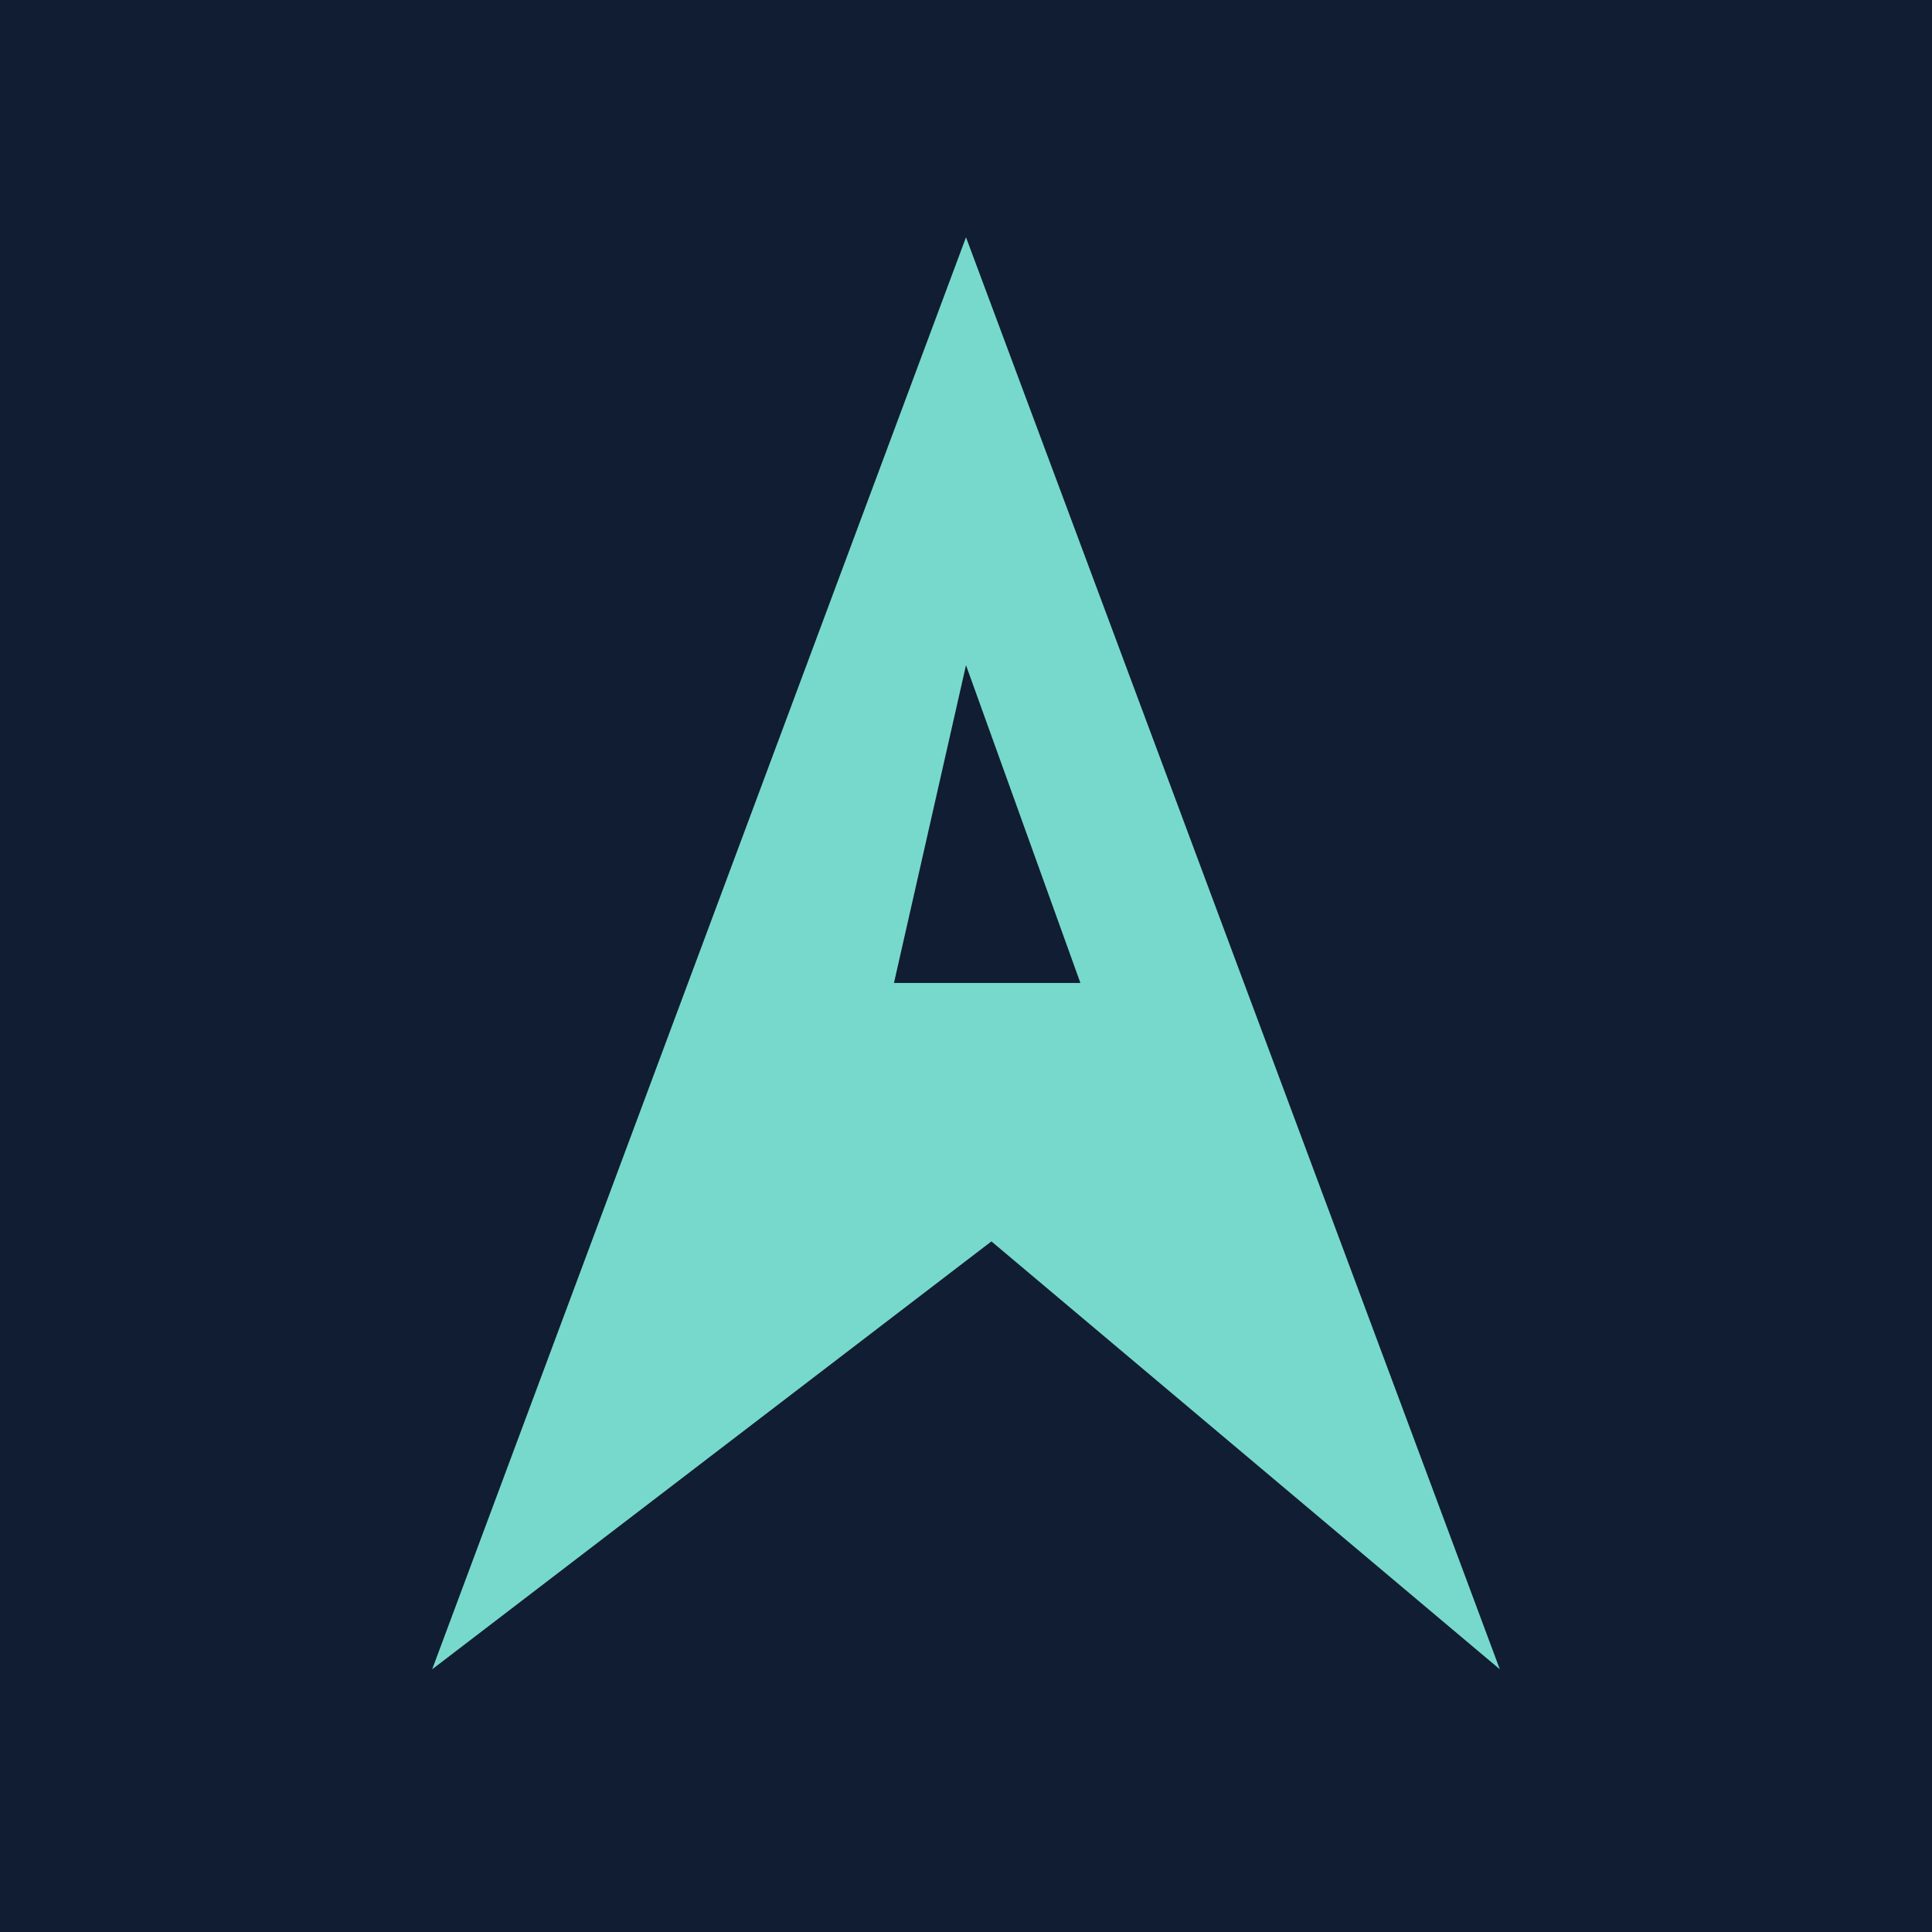
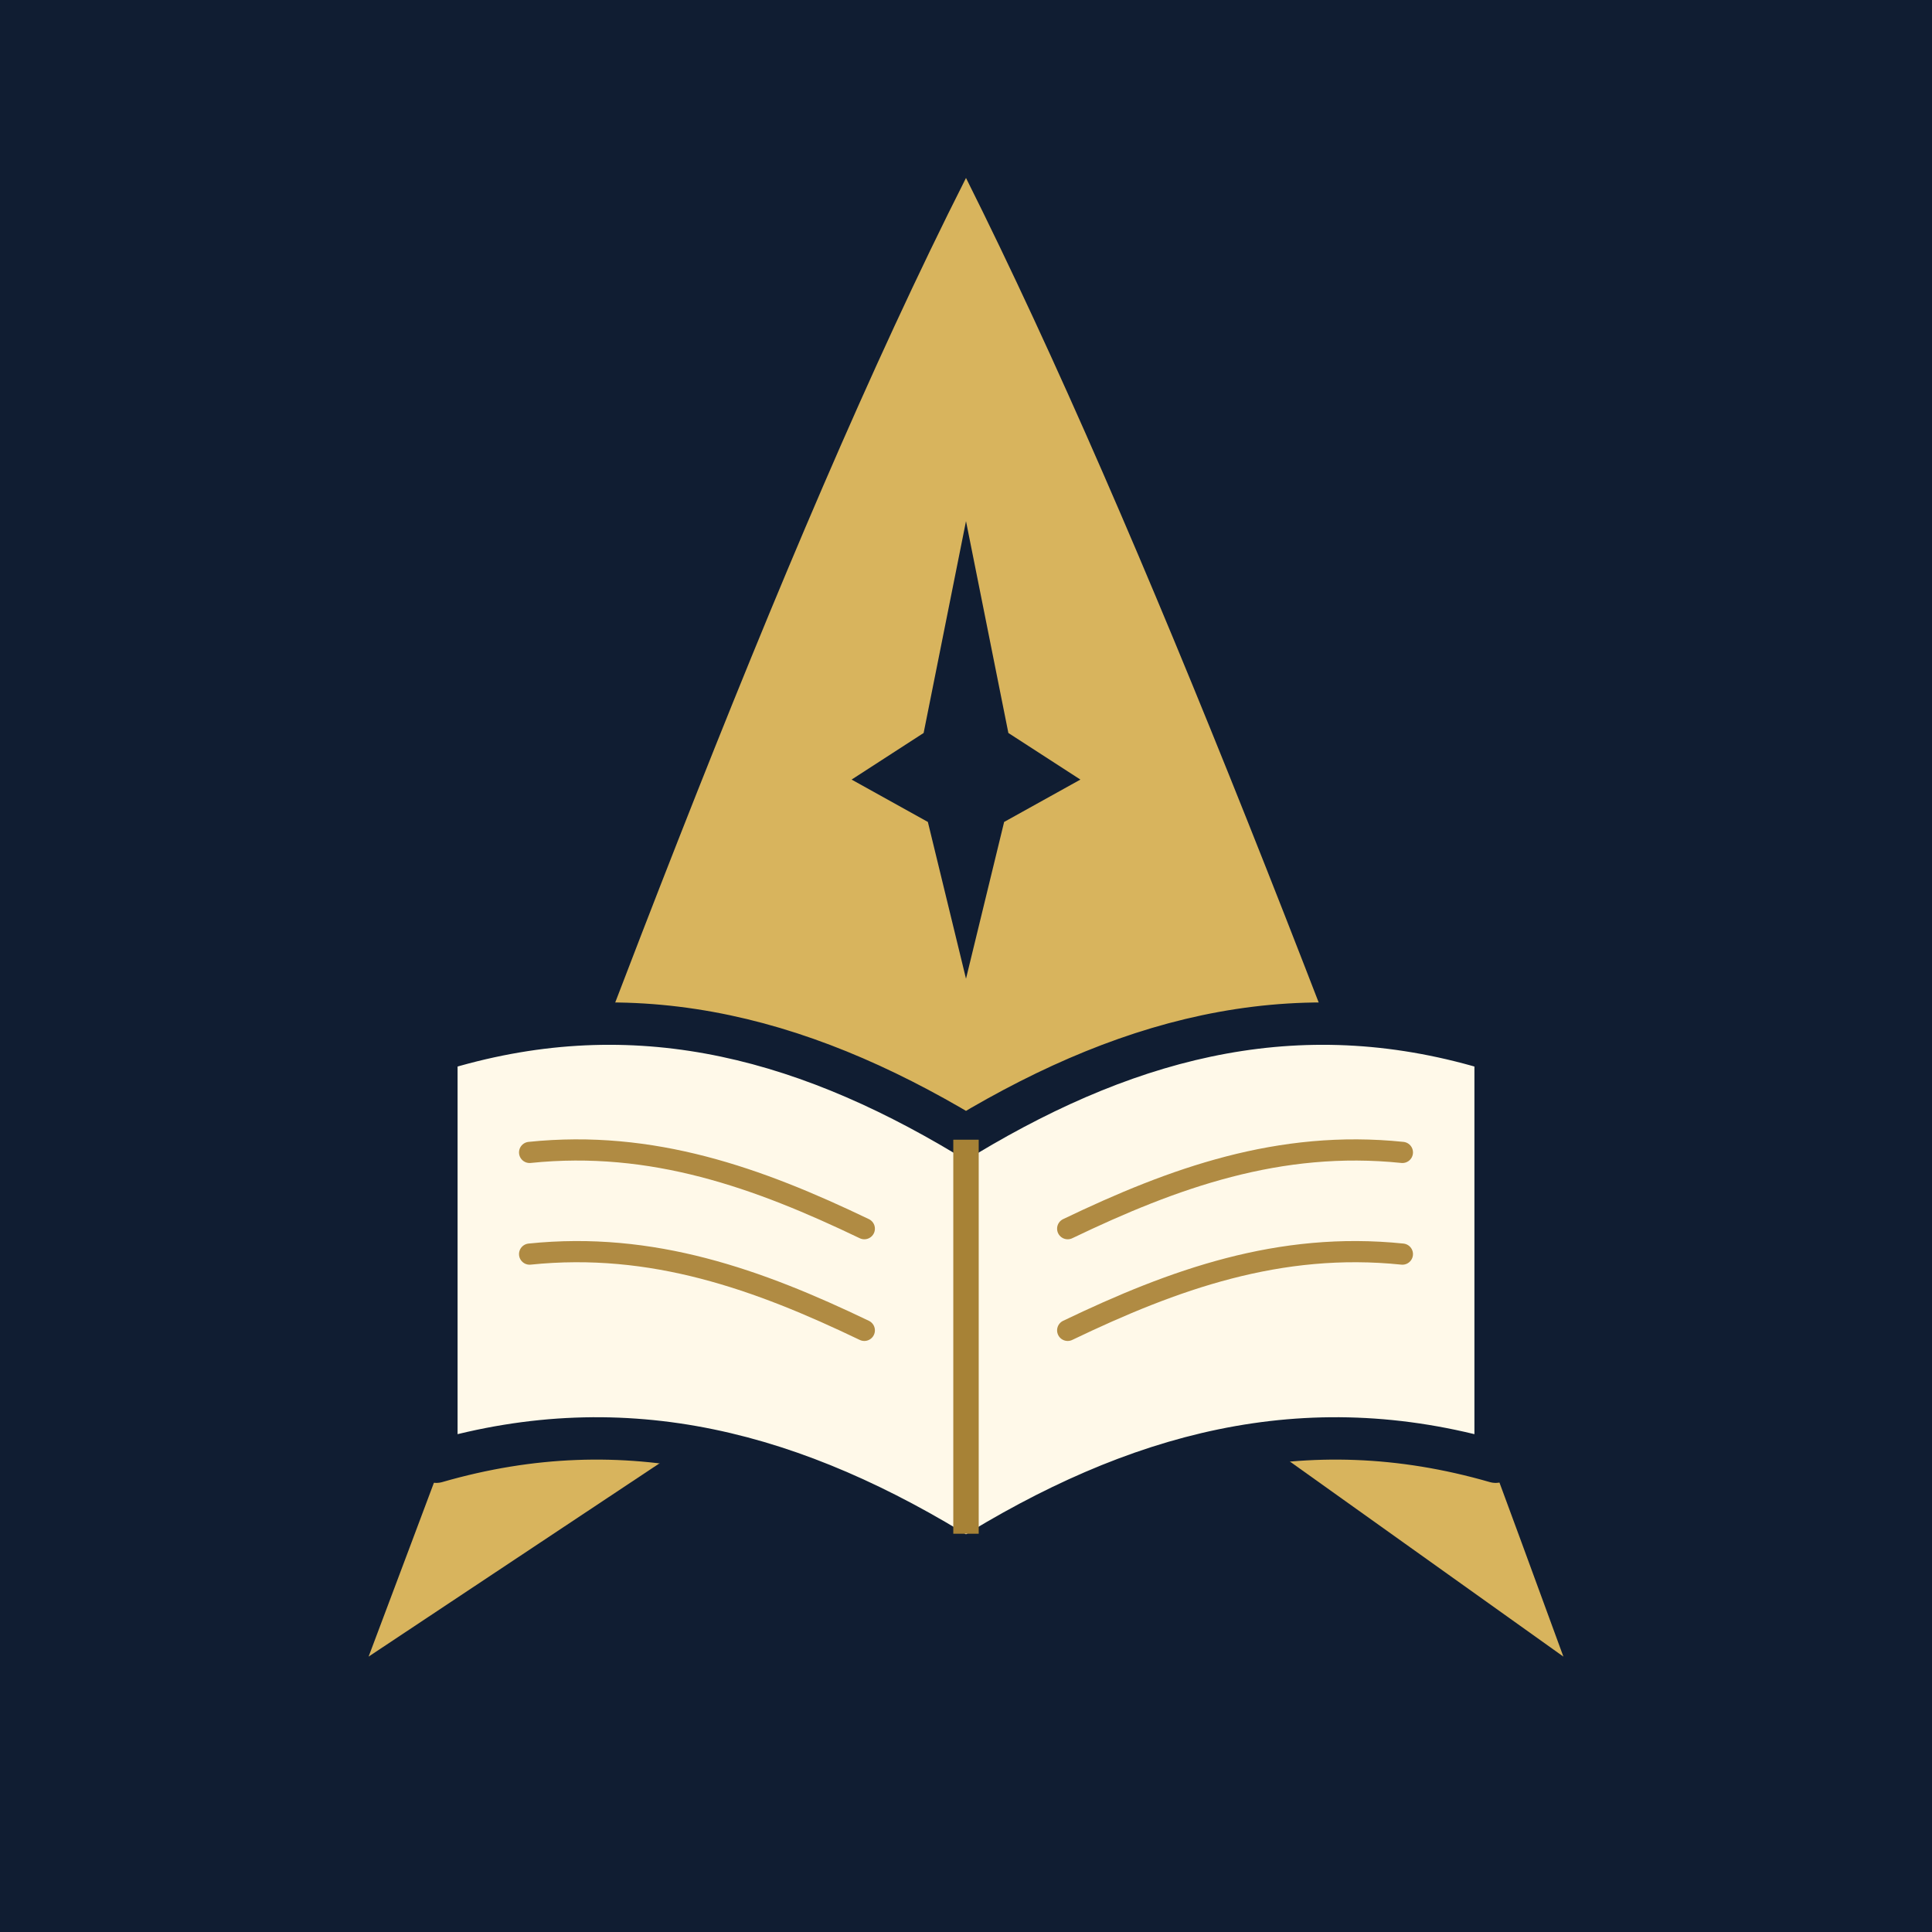
<svg xmlns="http://www.w3.org/2000/svg" width="456" height="456" viewBox="0 0 456 456">
  <rect width="456" height="456" fill="#101D32" />
-   <path fill="#77D9CC" fill-rule="evenodd" d="M228 56L354 394L234 293L102 394ZM228 157L211 232L255 232Z" />
+   <path fill="#D8B45D" d="M228 42C270 126 316 246 369 391L233 294L87 391C139 253 183 131 228 42Z" />
+   <path fill="#101D32" d="M228 123L218 173L201 184L219 194L228 231L237 194L255 184L238 173Z" />
+   <path d="M103 248C148 234 188 244 228 268C268 244 308 234 353 248V345C308 332 268 343 228 368C188 343 148 332 103 345Z" fill="#FFF9E9" stroke="#101D32" stroke-width="10" stroke-linejoin="round" />
+   <path d="M228 269V362" stroke="#A78236" stroke-width="6" />
+   <path d="M125 272C154 269 179 278 204 290M125 296C154 293 179 302 204 314M252 290C277 278 302 269 331 272M252 314C277 302 302 293 331 296" fill="none" stroke="#B08B43" stroke-width="5" stroke-linecap="round" />
</svg>
